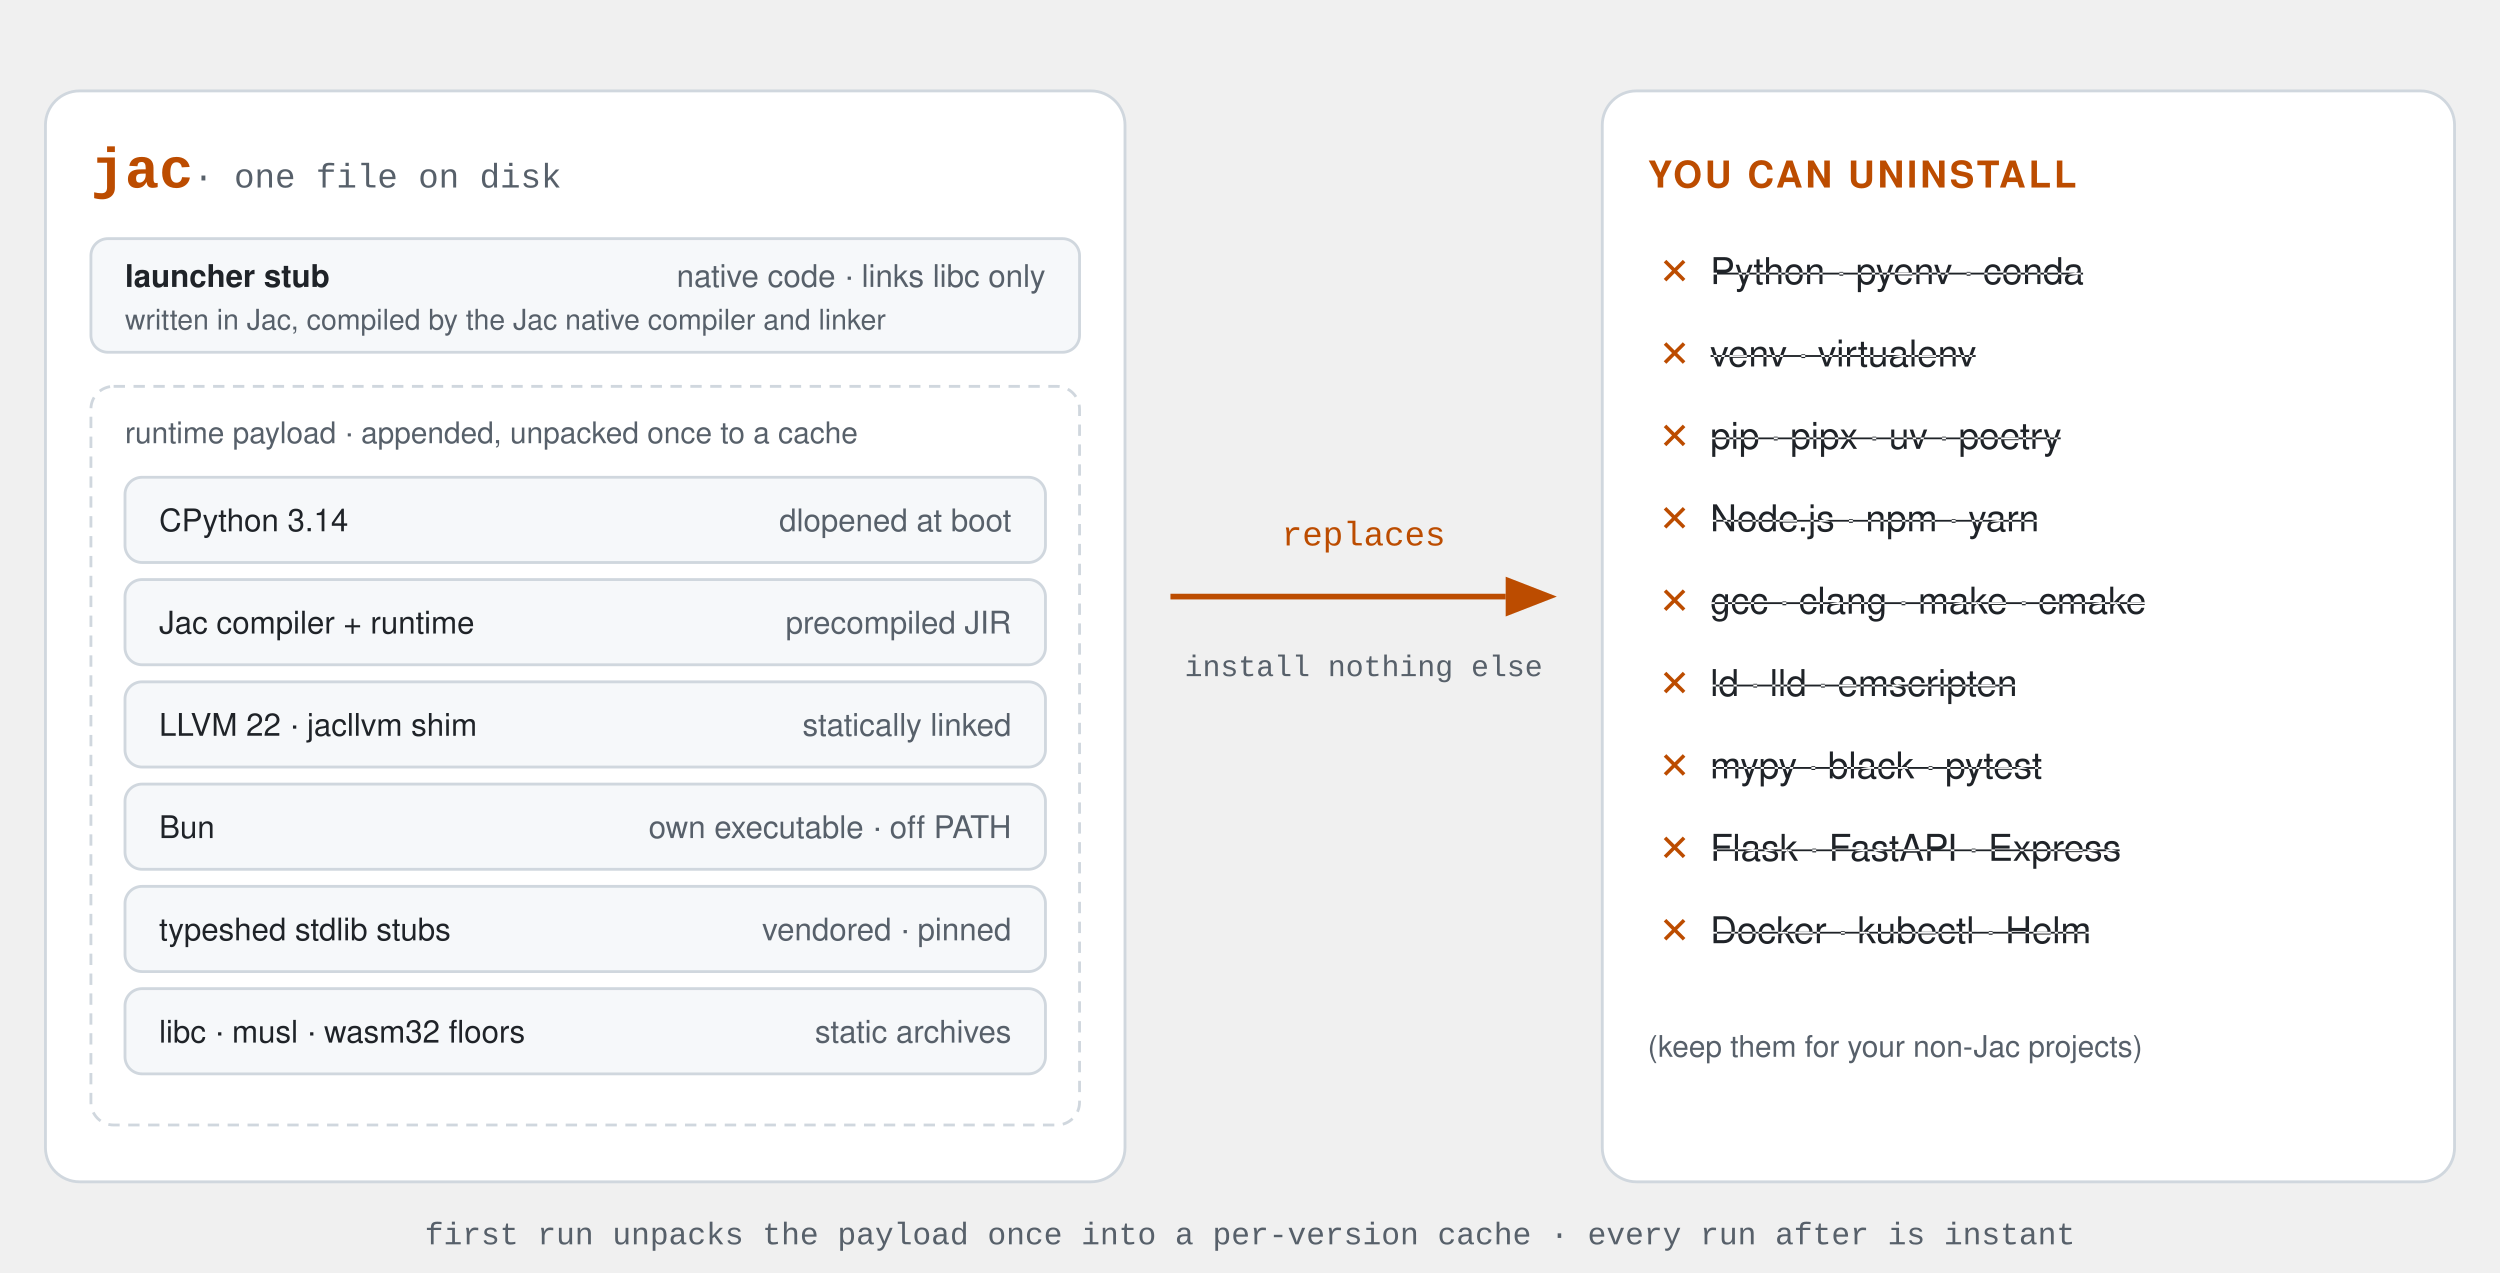
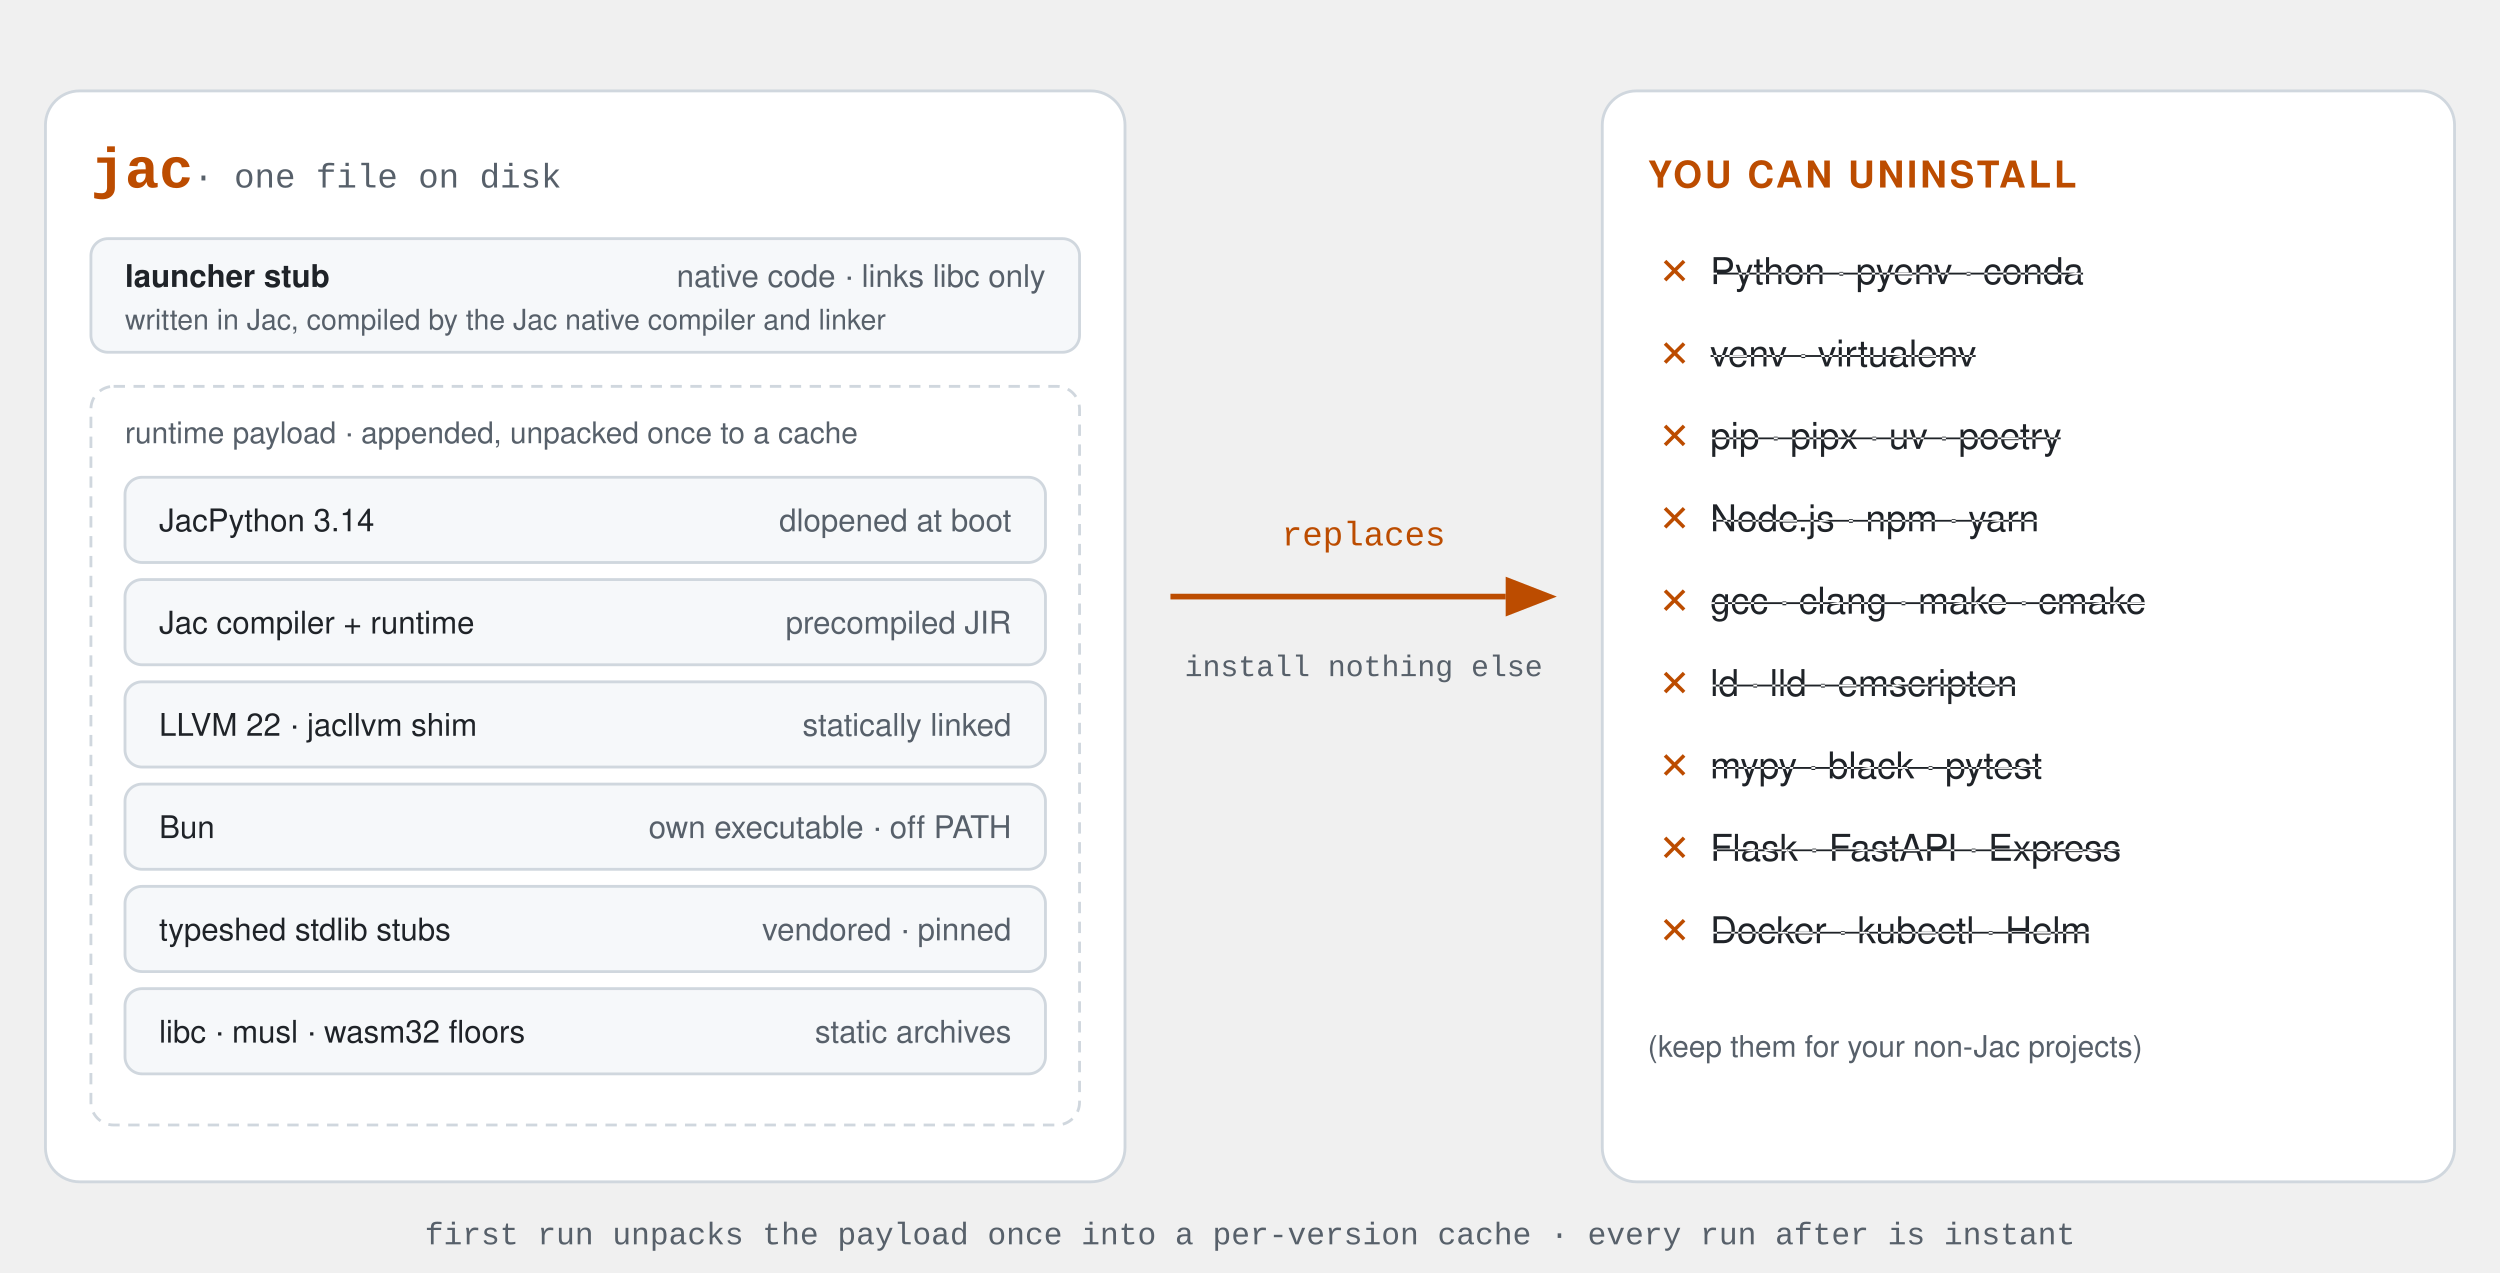
- <svg xmlns="http://www.w3.org/2000/svg" width="880" height="448" viewBox="0 0 880 448" role="img" aria-label="Anatomy of the jac binary: a native launcher stub with a runtime payload appended to it, carrying a private CPython, the precompiled Jac compiler and runtime, a statically linked LLVM, the Bun executable, vendored typeshed stubs, and static libc archives; it replaces the whole development toolchain">
+ <svg xmlns="http://www.w3.org/2000/svg" width="880" height="448" viewBox="0 0 880 448" role="img" aria-label="Anatomy of the jac binary: a native launcher stub with a runtime payload appended to it, carrying the JacPython runtime, the precompiled Jac compiler and runtime, a statically linked LLVM, the Bun executable, vendored typeshed stubs, and static libc archives; it replaces the whole development toolchain">
  <style>
    .sans { font-family: -apple-system, "Segoe UI", Helvetica, Arial, sans-serif; }
    .mono { font-family: "SFMono-Regular", Consolas, "Liberation Mono", Menlo, monospace; }
    .fg { fill: #1f2328; }
    .dim { fill: #57606a; }
    .acc { fill: #bc4c00; }
  </style>
  <rect x="16" y="32" width="380" height="384" rx="12" fill="#ffffff" stroke="#d0d7de" />
  <text class="mono acc" x="32" y="66" font-size="20" font-weight="bold">jac<tspan class="dim" font-size="12" font-weight="normal"> · one file on disk</tspan>
  </text>
  <rect x="32" y="84" width="348" height="40" rx="6" fill="#f6f8fa" stroke="#d0d7de" />
  <text class="sans fg" x="44" y="101" font-size="11" font-weight="bold">launcher stub</text>
  <text class="sans dim" x="368" y="101" font-size="11" text-anchor="end">native code · links libc only</text>
  <text class="sans dim" x="44" y="116" font-size="10">written in Jac, compiled by the Jac native compiler and linker</text>
  <rect x="32" y="136" width="348" height="260" rx="8" fill="none" stroke="#d0d7de" stroke-dasharray="4 3" />
  <text class="sans dim" x="44" y="156" font-size="10.5">runtime payload · appended, unpacked once to a cache</text>
  <g font-size="11" class="sans">
    <rect x="44" y="168" width="324" height="30" rx="6" fill="#f6f8fa" stroke="#d0d7de" />
-     <text class="fg" x="56" y="187">CPython 3.14</text>
+     <text class="fg" x="56" y="187">JacPython 3.14</text>
    <text class="dim" x="356" y="187" text-anchor="end">dlopened at boot</text>
    <rect x="44" y="204" width="324" height="30" rx="6" fill="#f6f8fa" stroke="#d0d7de" />
    <text class="fg" x="56" y="223">Jac compiler + runtime</text>
    <text class="dim" x="356" y="223" text-anchor="end">precompiled JIR</text>
    <rect x="44" y="240" width="324" height="30" rx="6" fill="#f6f8fa" stroke="#d0d7de" />
    <text class="fg" x="56" y="259">LLVM 22 · jacllvm shim</text>
    <text class="dim" x="356" y="259" text-anchor="end">statically linked</text>
    <rect x="44" y="276" width="324" height="30" rx="6" fill="#f6f8fa" stroke="#d0d7de" />
    <text class="fg" x="56" y="295">Bun</text>
    <text class="dim" x="356" y="295" text-anchor="end">own executable · off PATH</text>
    <rect x="44" y="312" width="324" height="30" rx="6" fill="#f6f8fa" stroke="#d0d7de" />
    <text class="fg" x="56" y="331">typeshed stdlib stubs</text>
    <text class="dim" x="356" y="331" text-anchor="end">vendored · pinned</text>
    <rect x="44" y="348" width="324" height="30" rx="6" fill="#f6f8fa" stroke="#d0d7de" />
    <text class="fg" x="56" y="367">libc · musl · wasm32 floors</text>
    <text class="dim" x="356" y="367" text-anchor="end">static archives</text>
  </g>
  <text class="mono acc" x="480" y="192" font-size="12" text-anchor="middle">replaces</text>
  <line x1="412" y1="210" x2="530" y2="210" stroke="#bc4c00" stroke-width="2" />
  <path d="M530,203 L548,210 L530,217 Z" fill="#bc4c00" />
  <text class="mono dim" x="480" y="238" font-size="10.5" text-anchor="middle">install nothing else</text>
  <rect x="564" y="32" width="300" height="384" rx="12" fill="#ffffff" stroke="#d0d7de" />
  <text class="sans acc" x="580" y="66" font-size="13" font-weight="bold" letter-spacing="1">YOU CAN UNINSTALL</text>
  <g font-size="13" class="sans">
    <text class="acc" x="584" y="100">✕</text>
    <text class="fg" x="602" y="100" text-decoration="line-through">Python · pyenv · conda</text>
    <text class="acc" x="584" y="129">✕</text>
    <text class="fg" x="602" y="129" text-decoration="line-through">venv · virtualenv</text>
    <text class="acc" x="584" y="158">✕</text>
    <text class="fg" x="602" y="158" text-decoration="line-through">pip · pipx · uv · poetry</text>
    <text class="acc" x="584" y="187">✕</text>
    <text class="fg" x="602" y="187" text-decoration="line-through">Node.js · npm · yarn</text>
    <text class="acc" x="584" y="216">✕</text>
    <text class="fg" x="602" y="216" text-decoration="line-through">gcc · clang · make · cmake</text>
    <text class="acc" x="584" y="245">✕</text>
    <text class="fg" x="602" y="245" text-decoration="line-through">ld · lld · emscripten</text>
    <text class="acc" x="584" y="274">✕</text>
    <text class="fg" x="602" y="274" text-decoration="line-through">mypy · black · pytest</text>
    <text class="acc" x="584" y="303">✕</text>
    <text class="fg" x="602" y="303" text-decoration="line-through">Flask · FastAPI · Express</text>
    <text class="acc" x="584" y="332">✕</text>
    <text class="fg" x="602" y="332" text-decoration="line-through">Docker · kubectl · Helm</text>
  </g>
  <text class="sans dim" x="580" y="372" font-size="10.5">(keep them for your non-Jac projects)</text>
  <text class="mono dim" x="440" y="438" font-size="11" text-anchor="middle">first run unpacks the payload once into a per-version cache · every run after is instant</text>
</svg>
